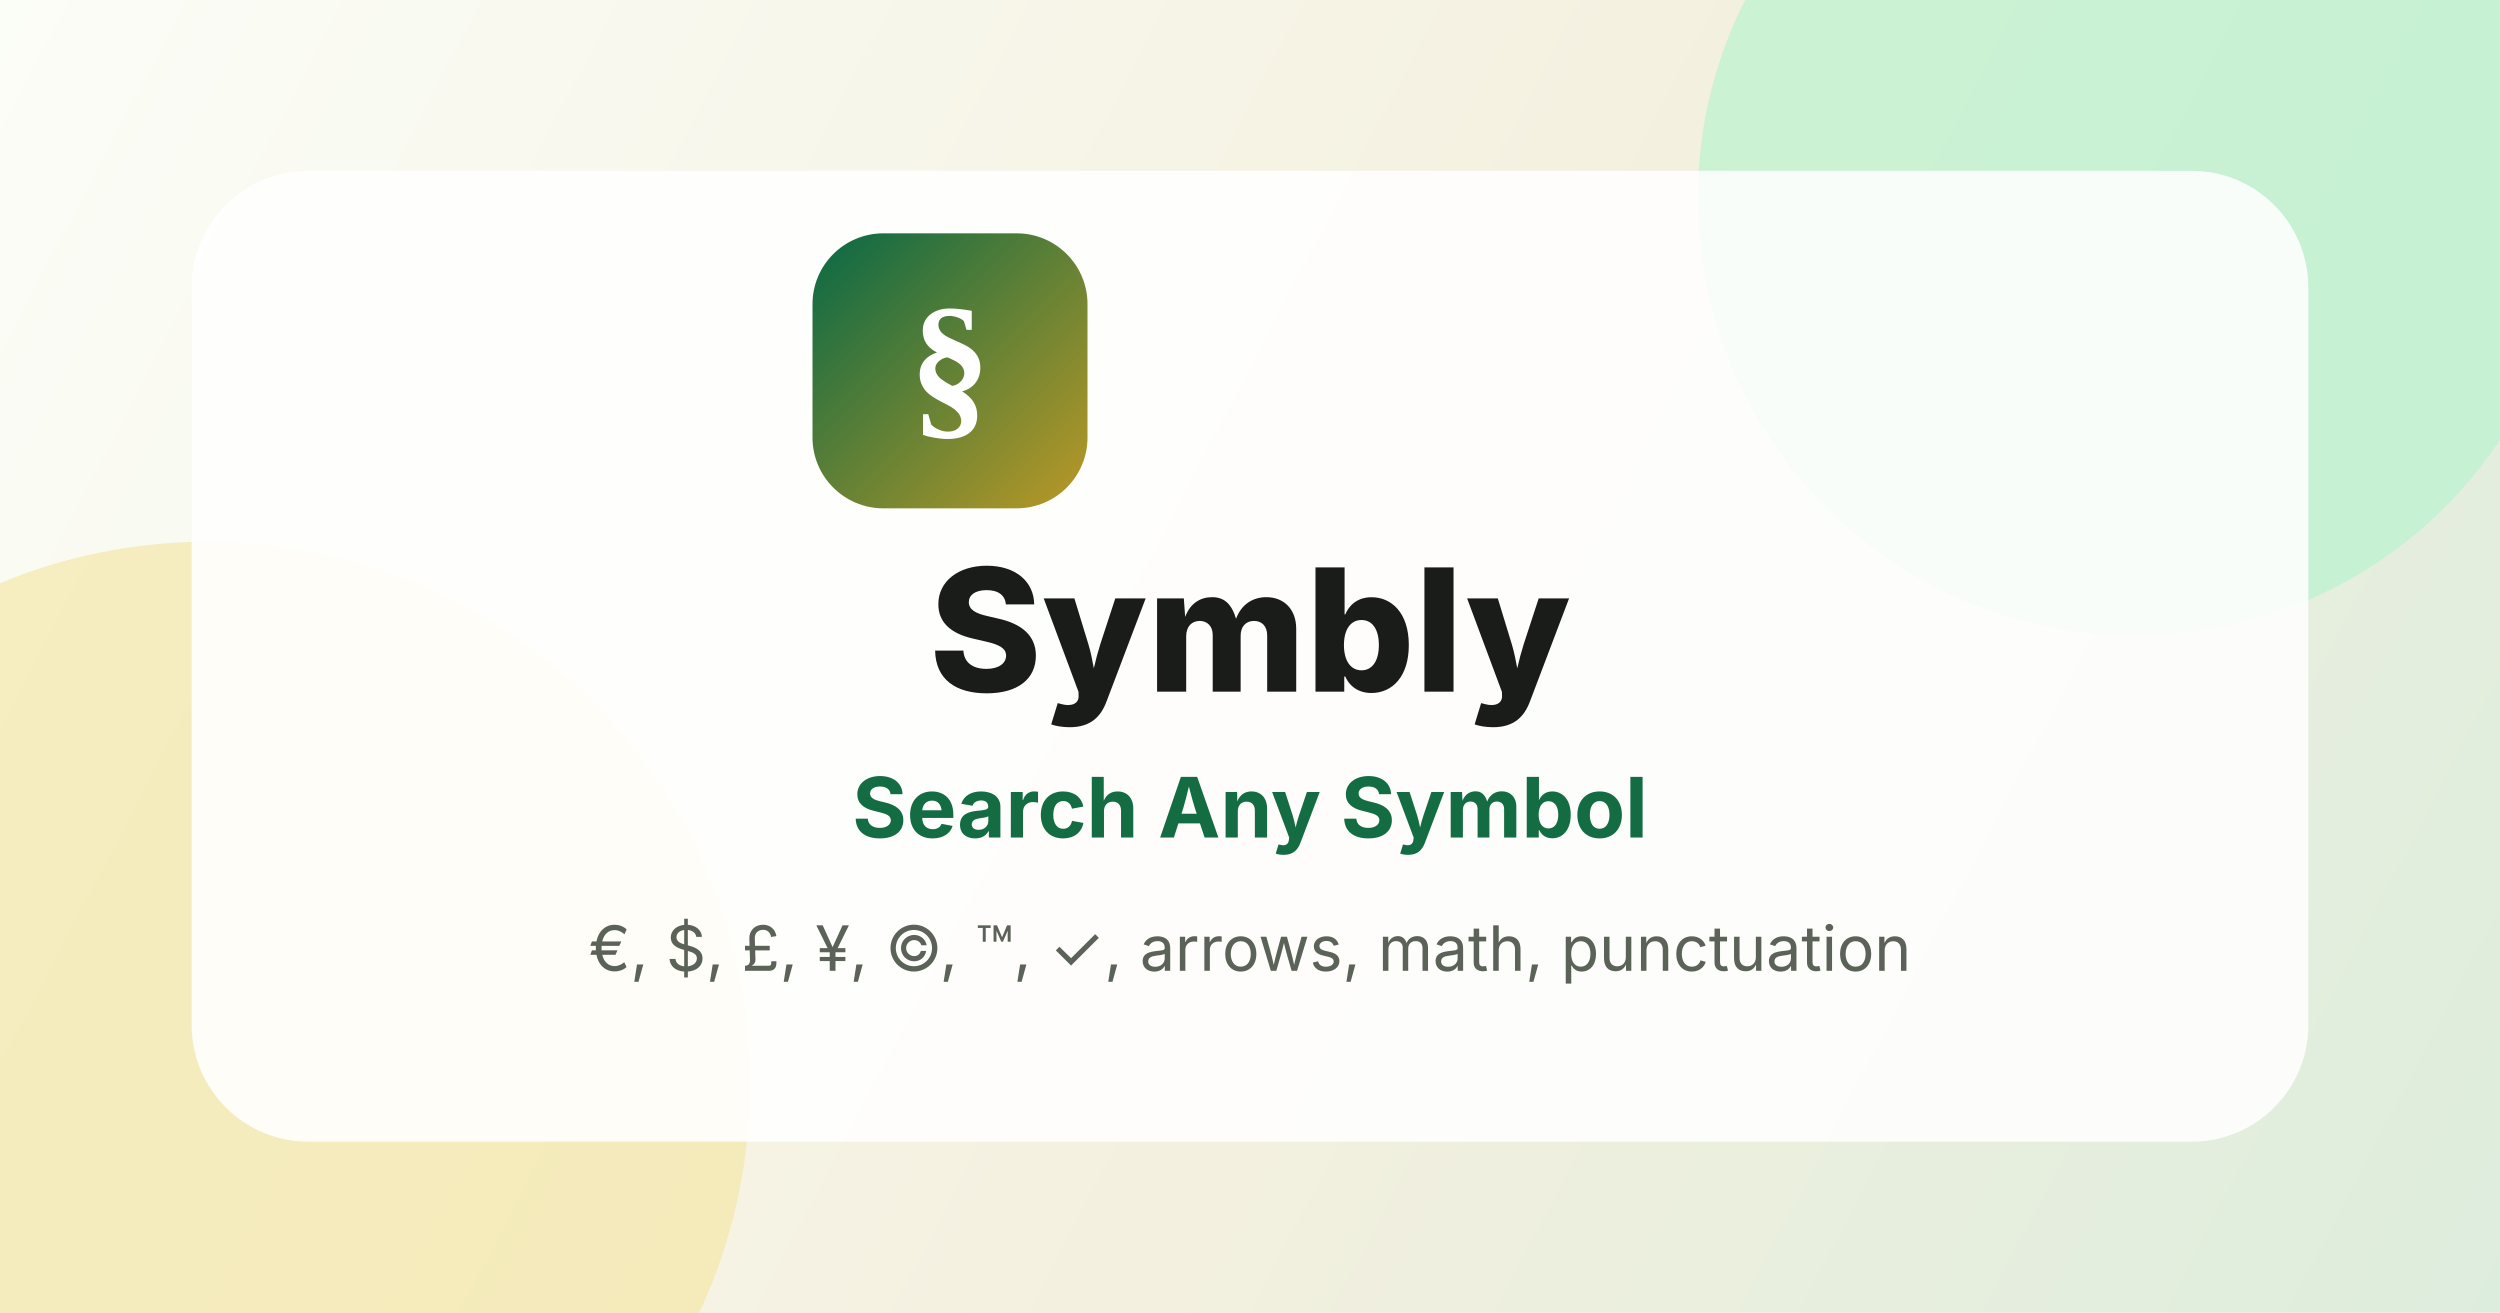
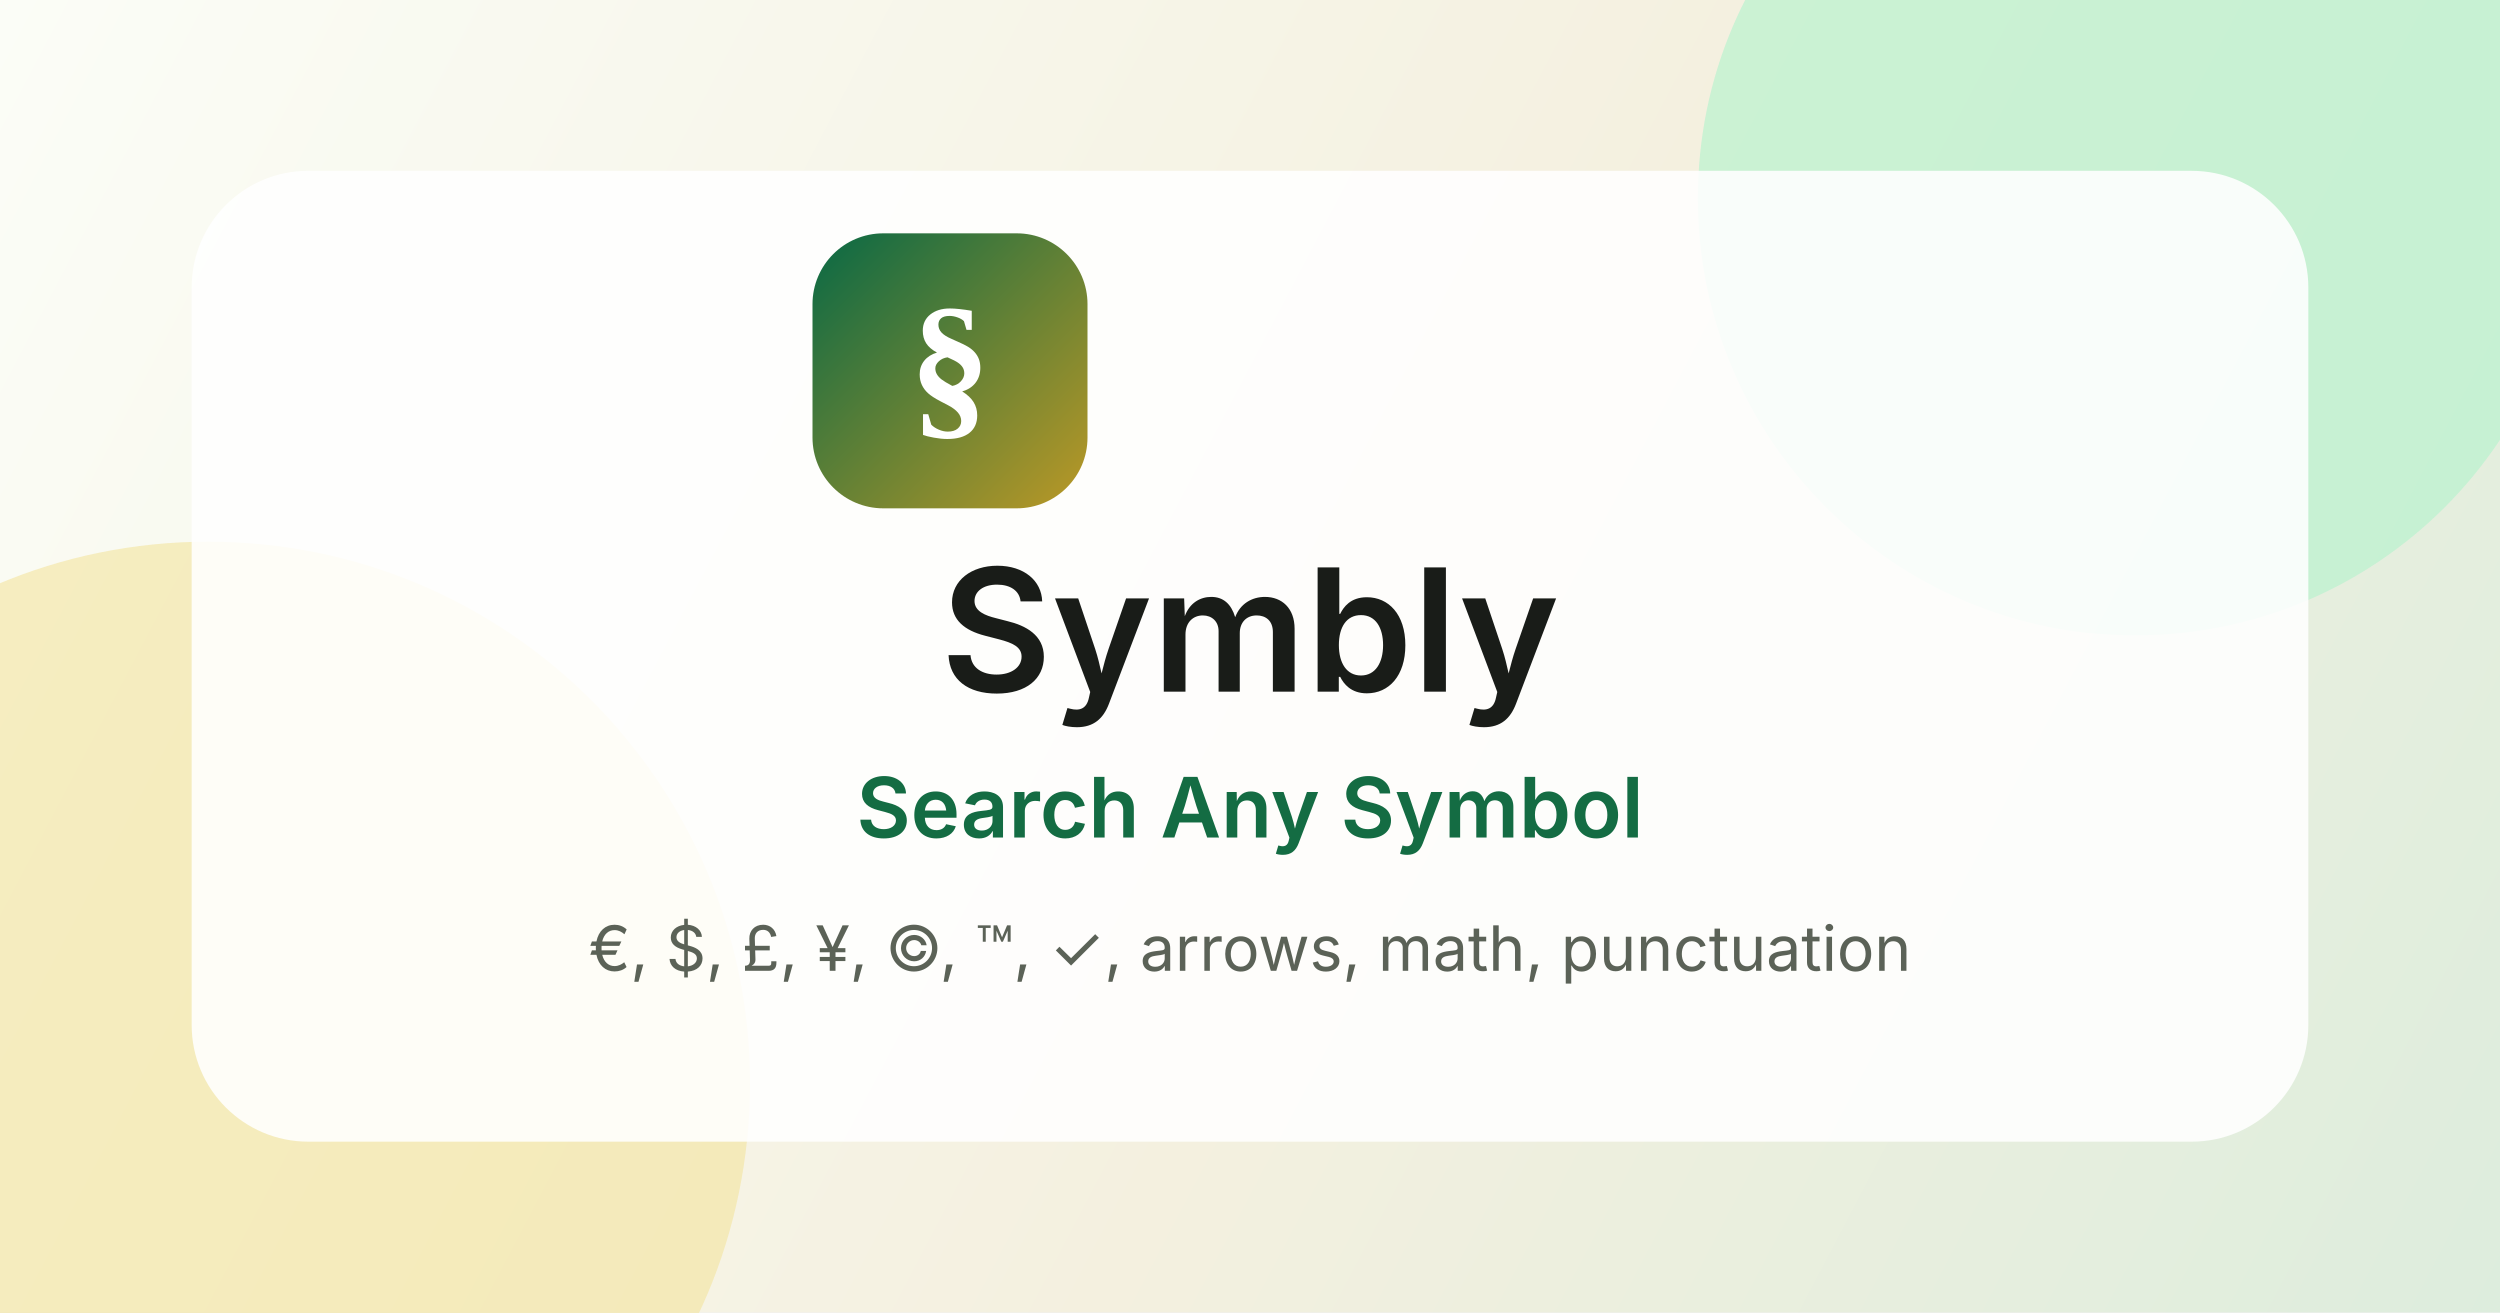
<svg xmlns="http://www.w3.org/2000/svg" viewBox="0 0 1200 630" role="img" aria-labelledby="title desc">
  <defs>
    <linearGradient id="background" x1="0" y1="0" x2="1200" y2="630" gradientUnits="userSpaceOnUse">
      <stop stop-color="#FBFDF7" />
      <stop offset="0.56" stop-color="#F4F0DF" />
      <stop offset="1" stop-color="#DDEDDD" />
    </linearGradient>
    <linearGradient id="mark" x1="390" y1="130" x2="520" y2="260" gradientUnits="userSpaceOnUse">
      <stop stop-color="#146C43" />
      <stop offset="1" stop-color="#C59B24" />
    </linearGradient>
  </defs>
  <rect width="1200" height="630" fill="url(#background)" />
  <circle cx="1025" cy="95" r="210" fill="#B9F2CF" opacity="0.7" />
  <circle cx="100" cy="520" r="260" fill="#F3E39B" opacity="0.58" />
  <rect x="92" y="82" width="1016" height="466" rx="56" fill="#FFFFFF" opacity="0.88" />
  <rect x="390" y="112" width="132" height="132" rx="34" fill="url(#mark)" />
-   <text x="456" y="201" text-anchor="middle" font-family="Georgia, 'Times New Roman', serif" font-size="78" font-weight="700" fill="#FFFFFF">§</text>
-   <text x="600" y="332" text-anchor="middle" font-family="Inter, Segoe UI, Arial, sans-serif" font-size="82" font-weight="800" fill="#191C18">Symbly</text>
-   <text x="600" y="402" text-anchor="middle" font-family="Inter, Segoe UI, Arial, sans-serif" font-size="40" font-weight="700" fill="#146C43">Search Any Symbol</text>
+   <text x="456" y="201" text-anchor="middle" font-family="Georgia, 'Times New Roman', serif" font-size="78" font-weight="600" fill="#FFFFFF">§</text>
+   <text x="600" y="332" text-anchor="middle" font-family="Inter, Segoe UI, Arial, sans-serif" font-size="82" font-weight="600" fill="#191C18">Symbly</text>
+   <text x="600" y="402" text-anchor="middle" font-family="Inter, Segoe UI, Arial, sans-serif" font-size="40" font-weight="600" fill="#146C43">Search Any Symbol</text>
  <text x="600" y="466" text-anchor="middle" font-family="Inter, Segoe UI, Arial, sans-serif" font-size="30" fill="#5B6257">€, $, £, ¥, ©, ™, ✓, arrows, math, punctuation</text>
</svg>
